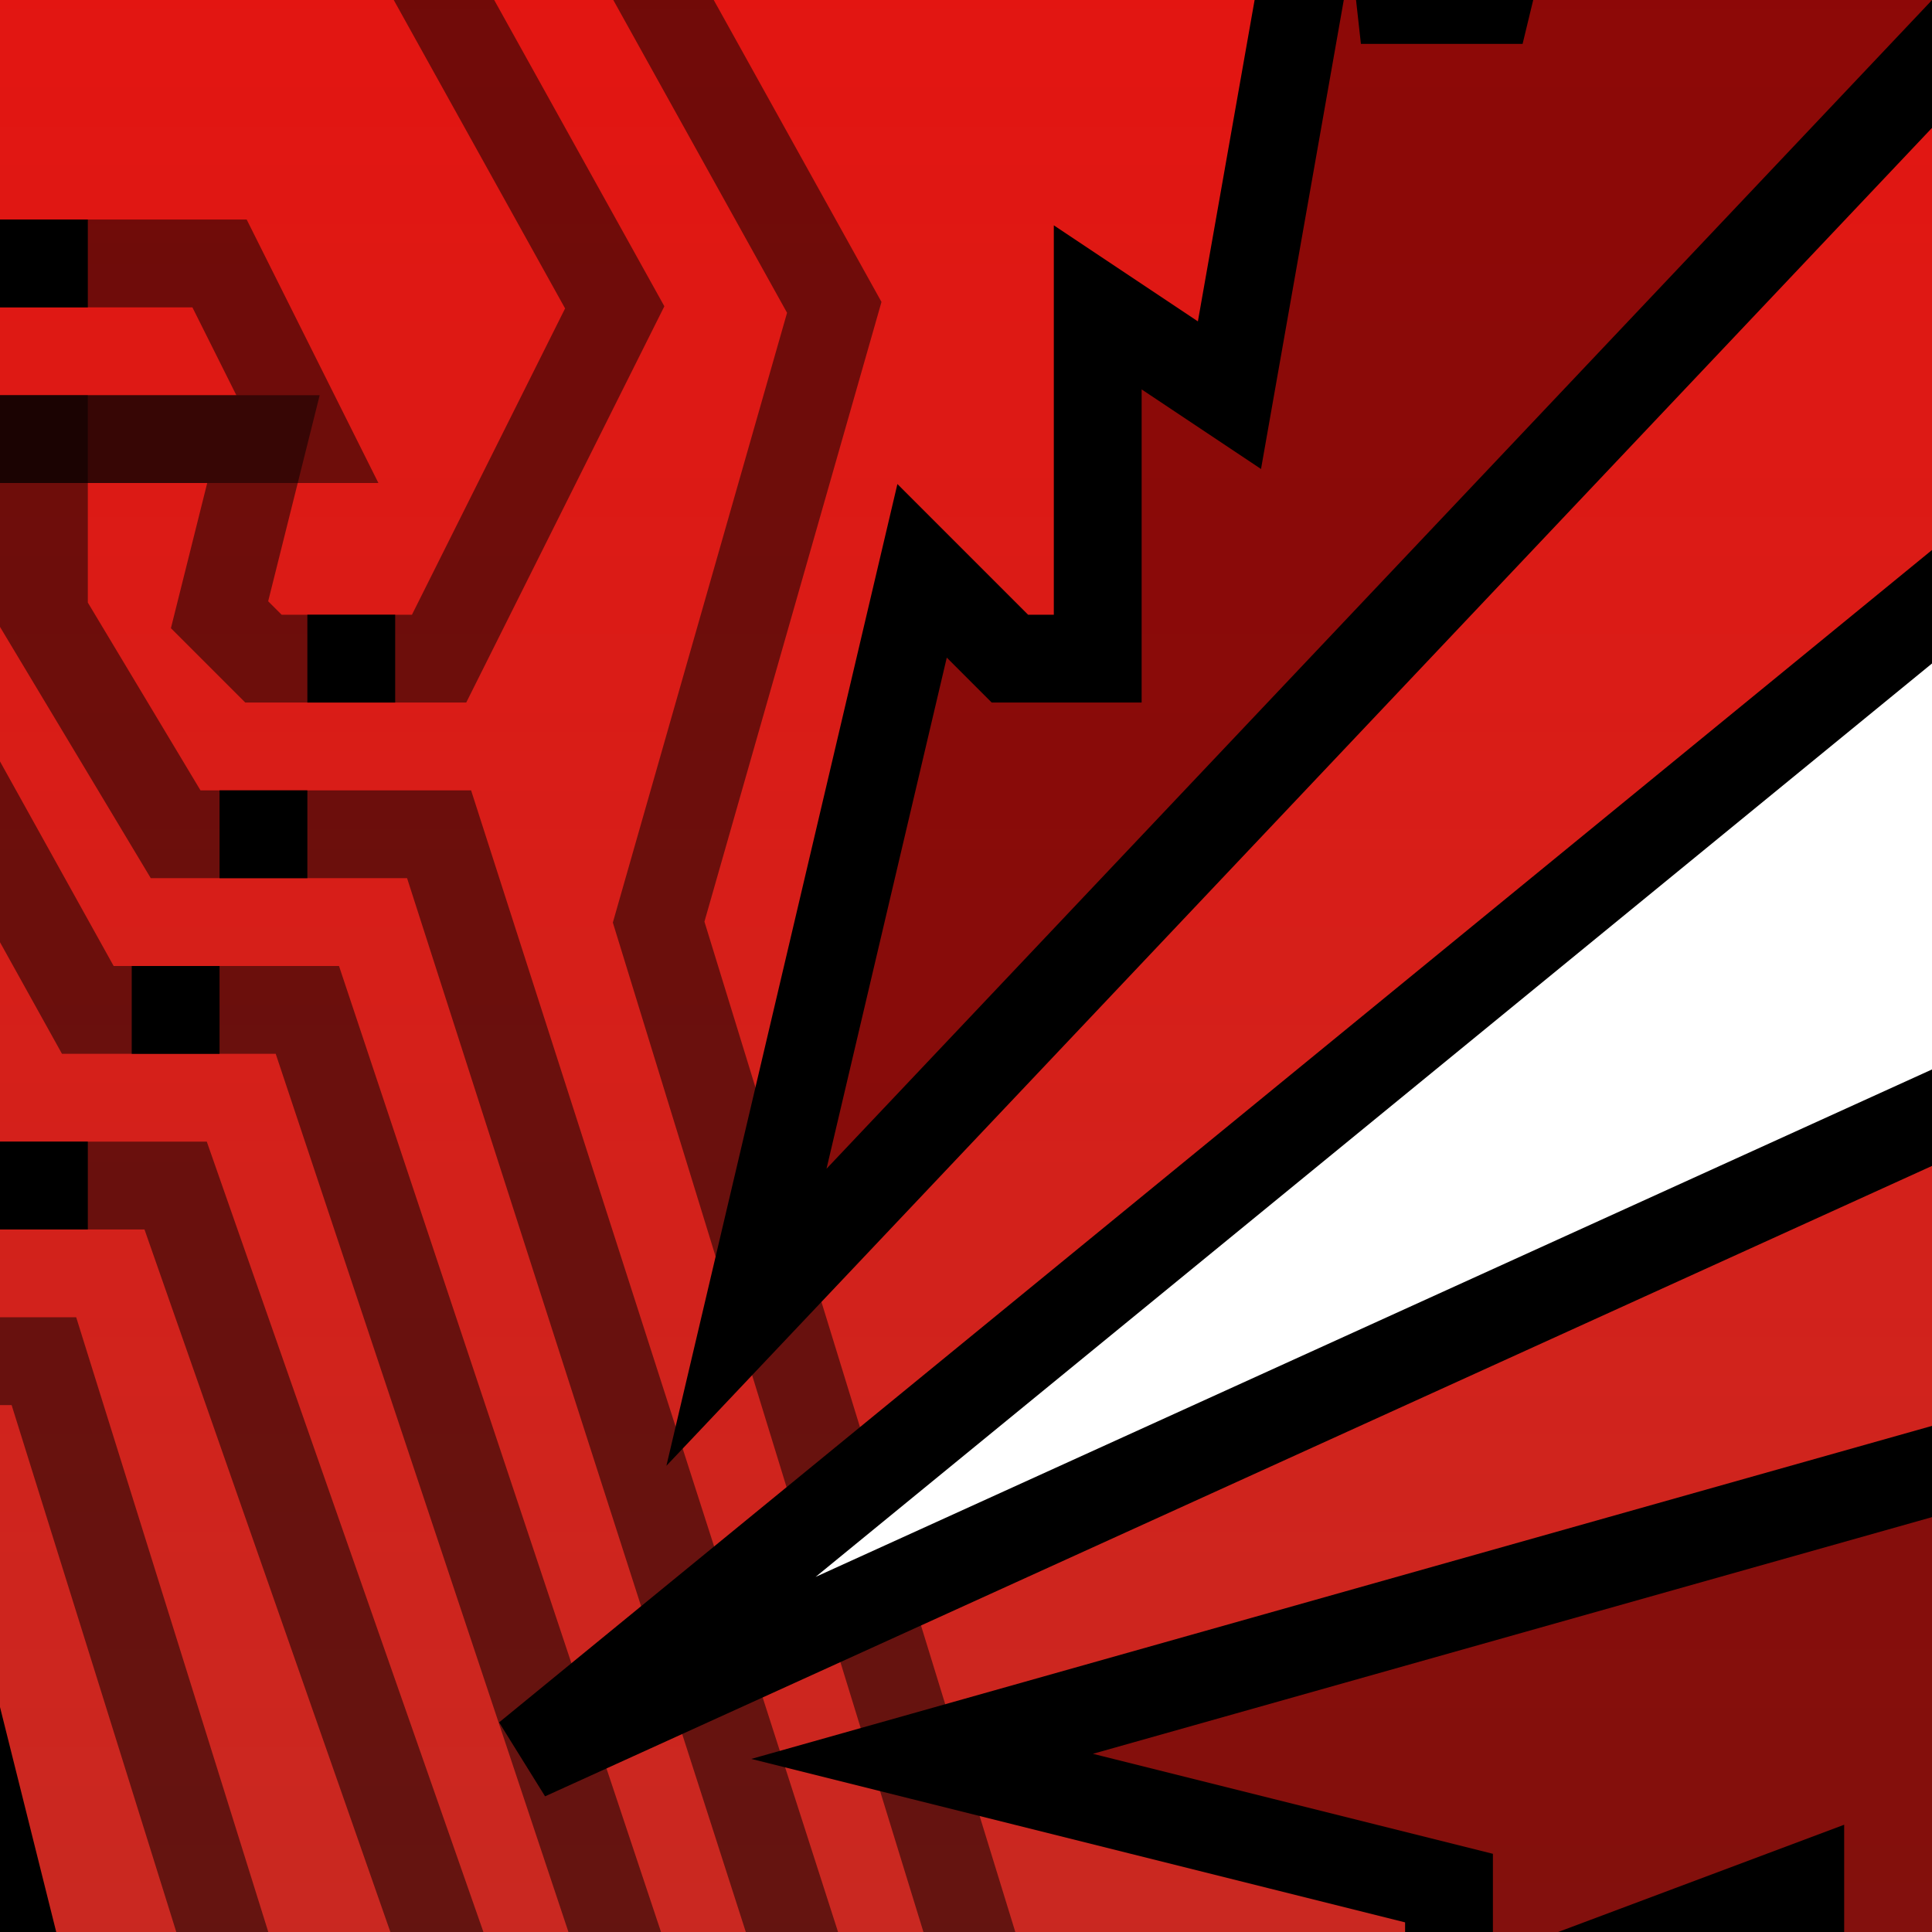
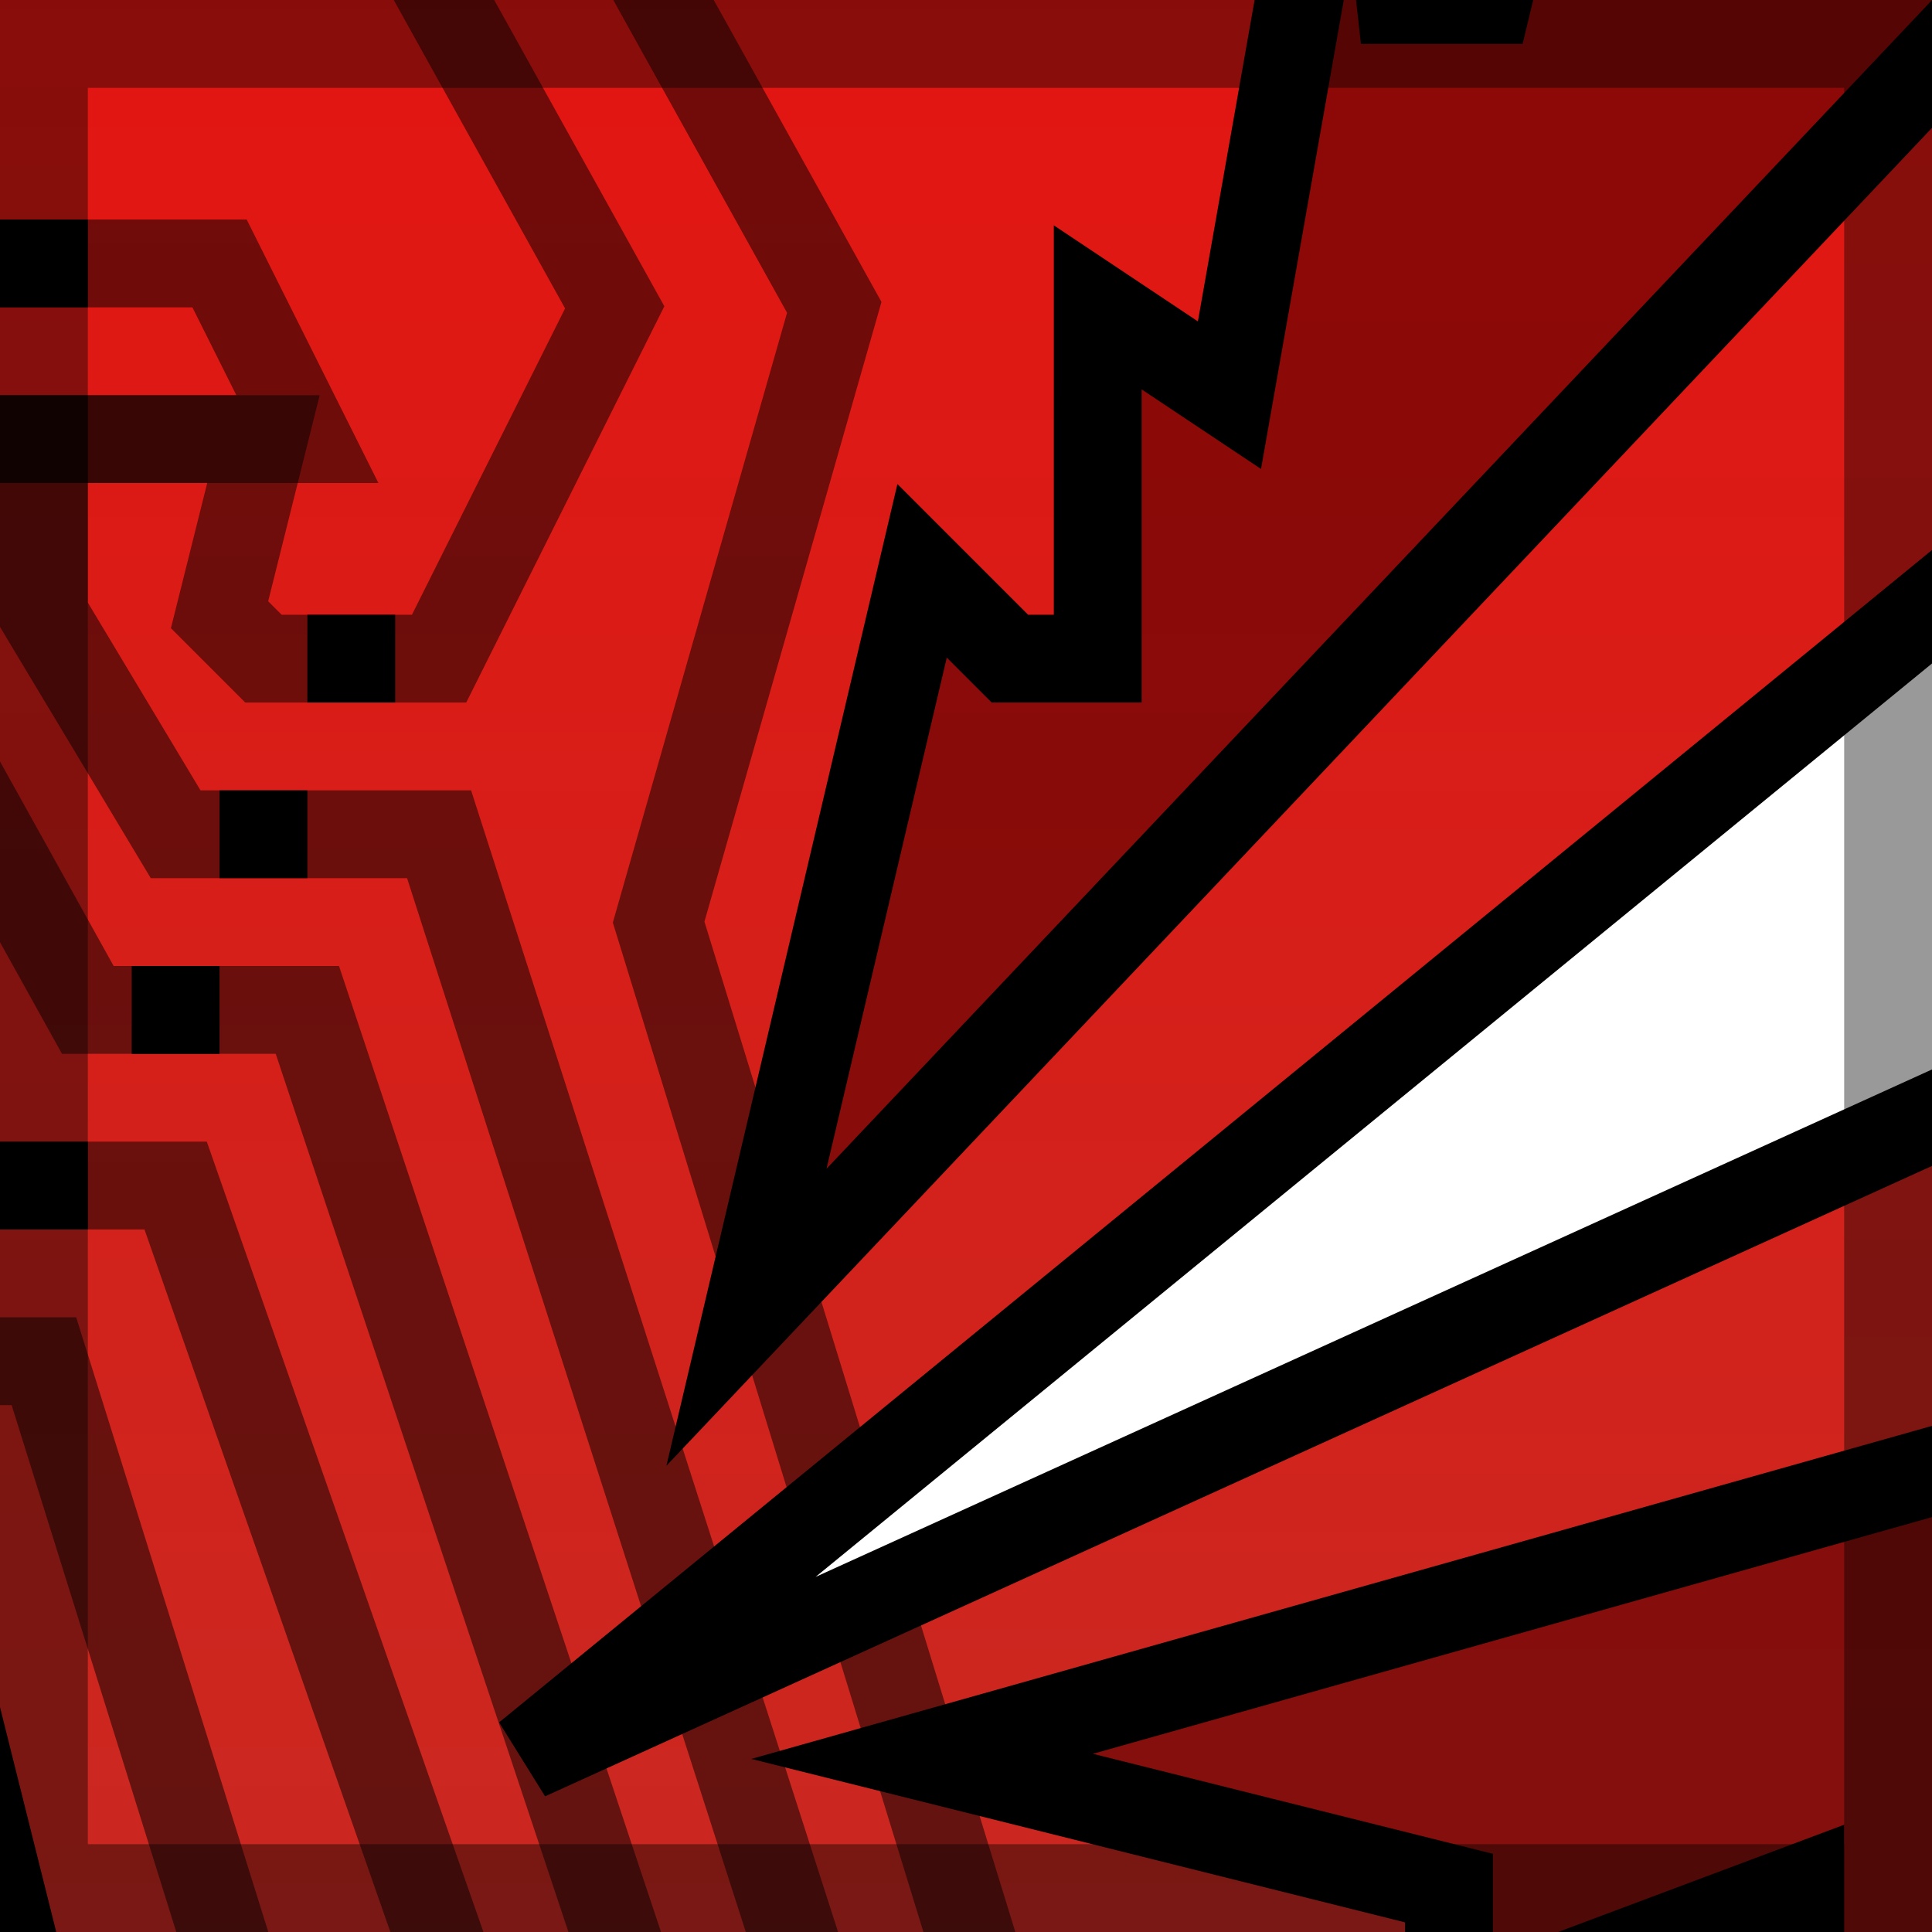
<svg xmlns="http://www.w3.org/2000/svg" width="44" height="44" viewBox="0 0 44 44" fill="none">
  <g clip-path="url(#clip0_315_143967)">
    <rect x="7" y="7" width="30" height="30" stroke="#1188FF" stroke-width="2" />
    <rect x="21" y="6" width="2" height="4" fill="#1188FF" />
    <rect x="6" y="21" width="4" height="2" fill="#1188FF" />
    <rect x="33" y="21" width="5" height="2" fill="#1188FF" />
    <rect x="21" y="34" width="2" height="4" fill="#1188FF" />
    <rect x="21" y="19" width="2" height="6" fill="#1188FF" />
    <rect x="25" y="21" width="2" height="6" transform="rotate(90 25 21)" fill="#1188FF" />
    <g clip-path="url(#clip1_315_143967)">
      <rect width="44" height="68" transform="translate(0 -4)" fill="#BE3128" />
      <rect width="44" height="68" transform="translate(0 -4)" fill="url(#paint0_linear_315_143967)" fill-opacity="0.6" />
      <path opacity="0.5" d="M6 10H2H-2V63H23V47L15 21L19 7L14 -2V-5H9V-2L14 7L10 15H6L5 14L6 10Z" stroke="black" stroke-width="2" />
      <path opacity="0.5" d="M10 19H4L1 14V10H-2V59H19V47L10 19Z" stroke="black" stroke-width="2" />
      <path opacity="0.5" d="M7 23H2L-3 14V10H-6V55H15V47L7 23Z" stroke="black" stroke-width="2" />
      <path opacity="0.5" d="M4 27H-1L-7 14V10H-10V51H11V47L4 27Z" stroke="black" stroke-width="2" />
      <path opacity="0.5" d="M1 31H-5V47H6L1 31Z" stroke="black" stroke-width="2" />
      <path d="M-2 35H-5V43H0L-2 35Z" stroke="black" stroke-width="2" />
      <path d="M12 40L56 4V20L12 40Z" fill="white" stroke="black" stroke-width="2" />
      <path d="M21 40L60 29V50H41V43L33 46V43L21 40Z" fill="#570000" fill-opacity="0.61" stroke="black" stroke-width="2" />
      <path d="M17 30L21 13L23 15H25V7L28 9L31 -8L31.889 0H33.889L38 -17L41 -7L45 -17H52V-7L17 30Z" fill="#570000" fill-opacity="0.61" stroke="black" stroke-width="2" />
      <rect y="26" width="2" height="2" fill="black" />
      <rect x="3" y="22" width="2" height="2" fill="black" />
      <rect x="5" y="18" width="2" height="2" fill="black" />
      <rect x="7" y="14" width="2" height="2" fill="black" />
      <rect y="5" width="2" height="2" fill="black" />
      <path opacity="0.5" d="M7 10H-2V6H5L7 10Z" stroke="black" stroke-width="2" />
    </g>
+     <rect x="1" y="1" width="42" height="42" stroke="black" stroke-opacity="0.4" stroke-width="2" />
  </g>
  <defs>
    <linearGradient id="paint0_linear_315_143967" x1="22" y1="0" x2="22" y2="68" gradientUnits="userSpaceOnUse">
      <stop stop-color="#FF0000" />
      <stop offset="1" stop-color="#FF0000" stop-opacity="0" />
    </linearGradient>
    <clipPath id="clip0_315_143967">
      <rect width="44" height="44" fill="white" />
    </clipPath>
    <clipPath id="clip1_315_143967">
      <rect width="44" height="68" fill="white" transform="translate(0 -4)" />
    </clipPath>
  </defs>
</svg>
